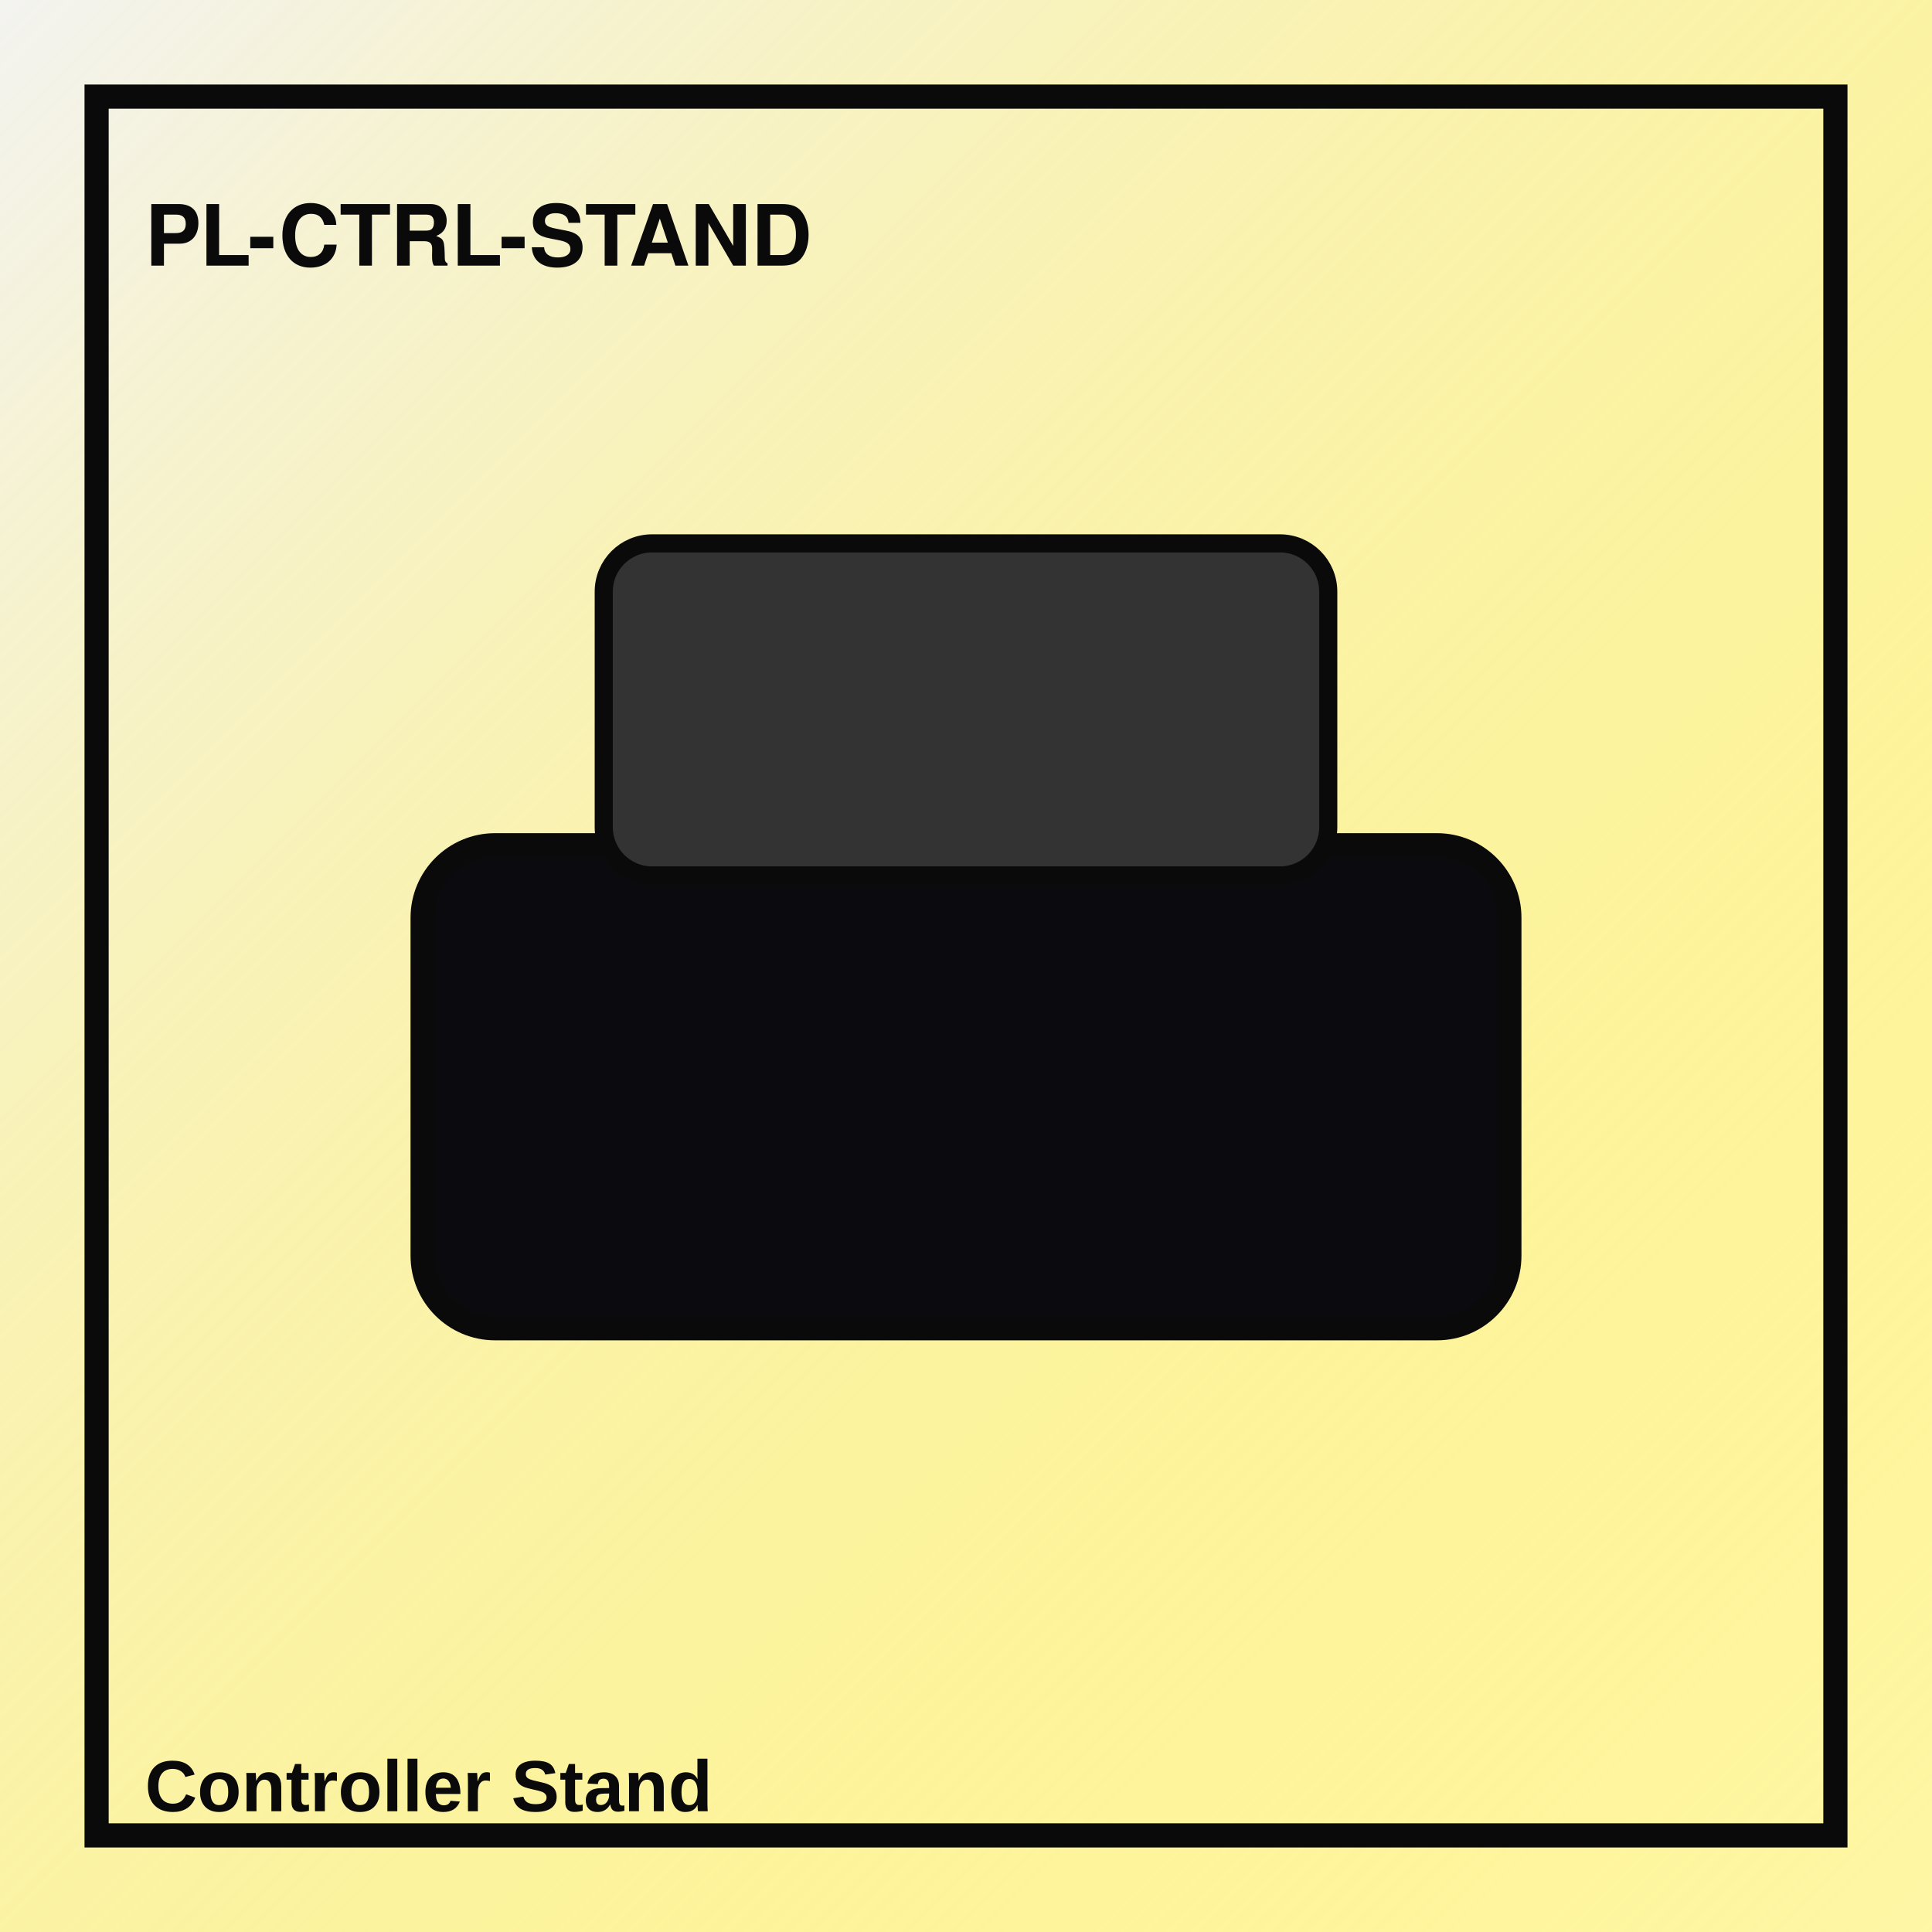
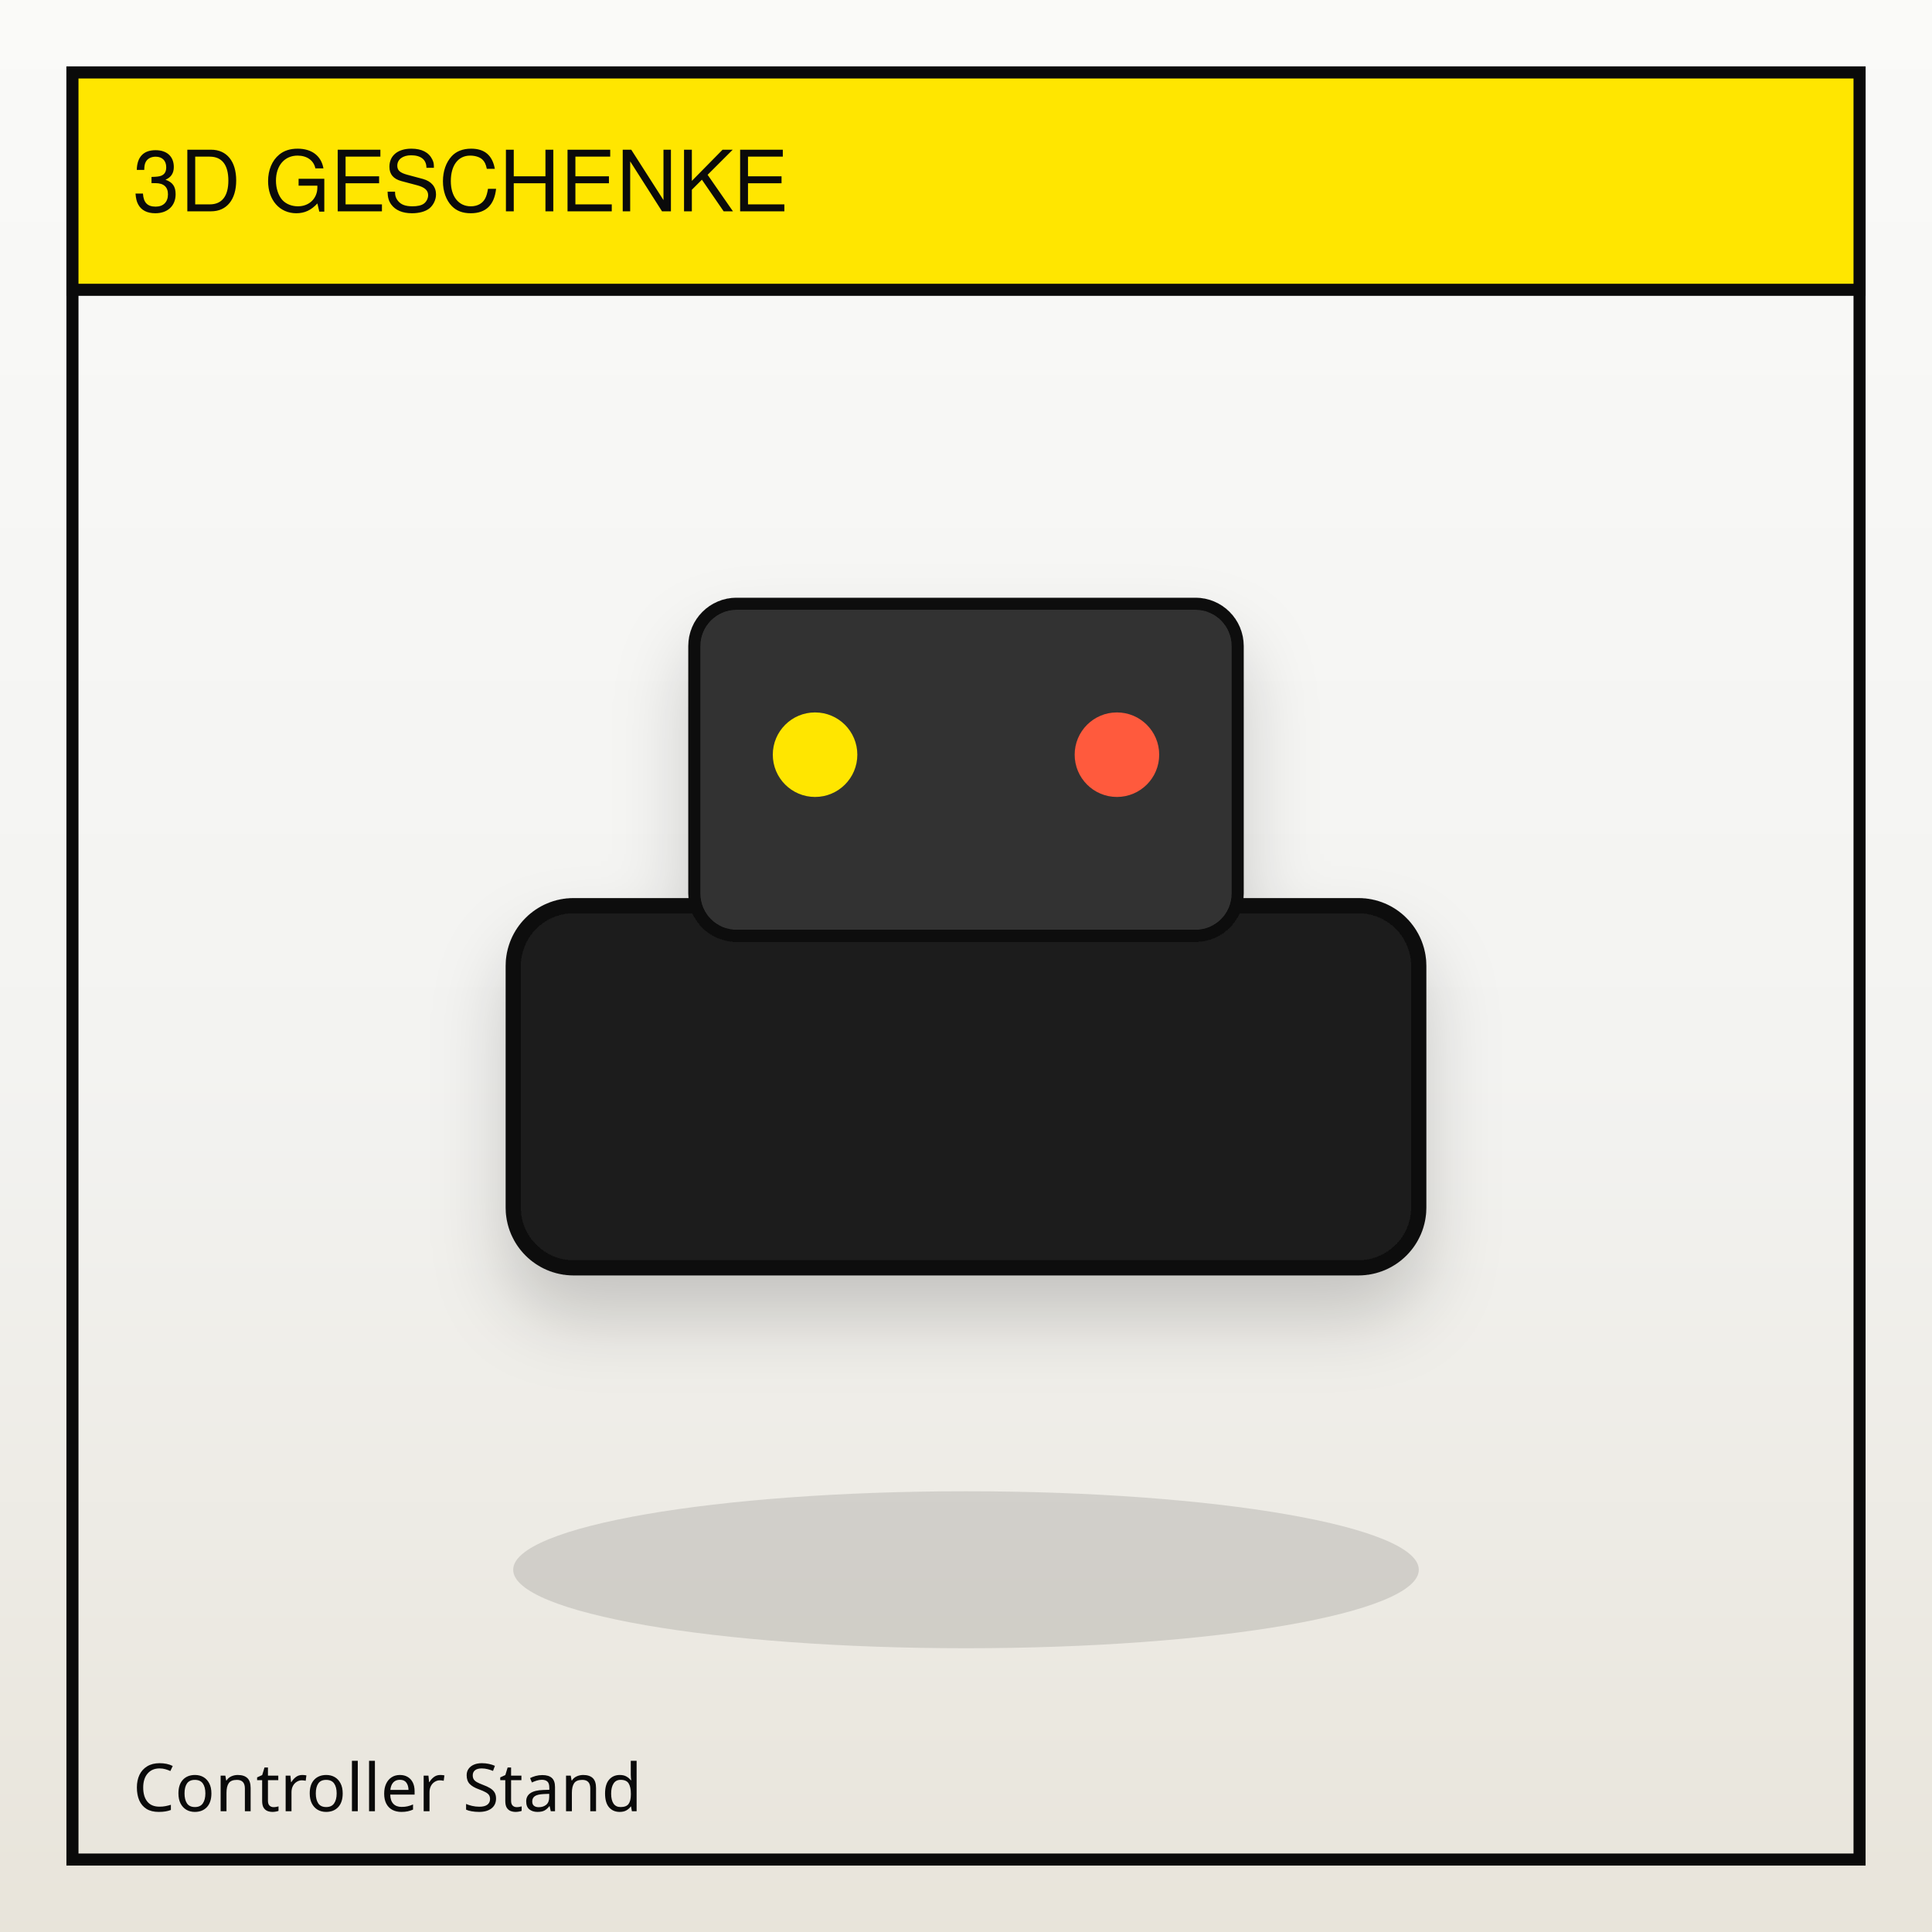
- <svg xmlns="http://www.w3.org/2000/svg" width="640" height="640" viewBox="0 0 320 320">
+ <svg xmlns="http://www.w3.org/2000/svg" width="800" height="800" viewBox="0 0 640 640">
  <defs>
-     <linearGradient id="bg" x1="0" y1="0" x2="1" y2="1">
-       <stop offset="0%" stop-color="#F3F3F1" />
-       <stop offset="100%" stop-color="#FFE600" stop-opacity="0.35" />
+     <linearGradient id="bg" x1="0" y1="0" x2="0" y2="1">
+       <stop offset="0%" stop-color="#FAFAF8" />
+       <stop offset="55%" stop-color="#F3F3F1" />
+       <stop offset="100%" stop-color="#E8E4DA" />
    </linearGradient>
+     <linearGradient id="glow" x1="0" y1="0" x2="0" y2="1">
+       <stop offset="0%" stop-color="#FFE600" stop-opacity="0.15" />
+       <stop offset="100%" stop-color="#FFE600" stop-opacity="0.55" />
+     </linearGradient>
+     <filter id="soft" x="-20%" y="-20%" width="140%" height="140%">
+       <feDropShadow dx="0" dy="14" stdDeviation="12" flood-color="#0A0A0A" flood-opacity="0.18" />
+     </filter>
  </defs>
-   <rect width="320" height="320" fill="url(#bg)" />
-   <rect x="16" y="16" width="288" height="288" fill="none" stroke="#0A0A0A" stroke-width="4" />
-   <rect x="70" y="140" width="180" height="80" rx="12" fill="#0B0B0F" stroke="#0A0A0A" stroke-width="4" />
-   <rect x="100" y="90" width="120" height="55" rx="8" fill="#333" stroke="#0A0A0A" stroke-width="3" />
-   <text x="24" y="44" font-family="Arial Black, Helvetica, sans-serif" font-size="14" font-weight="900" fill="#0A0A0A">PL-CTRL-STAND</text>
-   <text x="24" y="300" font-family="Arial, sans-serif" font-size="12" font-weight="700" fill="#0A0A0A">Controller Stand</text>
+   <rect width="640" height="640" fill="url(#bg)" />
+   <rect x="24" y="24" width="592" height="592" fill="none" stroke="#0A0A0A" stroke-width="4" />
+   <rect x="24" y="24" width="592" height="72" fill="#FFE600" stroke="#0A0A0A" stroke-width="4" />
+   <text x="44" y="70" font-family="Arial Black, Helvetica, sans-serif" font-size="28" fill="#0A0A0A">3D GESCHENKE</text>
+   <ellipse cx="320" cy="520" rx="150" ry="26" fill="#000" opacity="0.12" />
+   <g filter="url(#soft)">
+     <rect x="170" y="300" width="300" height="120" rx="20" fill="#1A1A1A" stroke="#0A0A0A" stroke-width="5" />
+     <rect x="230" y="200" width="180" height="110" rx="14" fill="#333" stroke="#0A0A0A" stroke-width="4" />
+     <circle cx="270" cy="250" r="14" fill="#FFE600" />
+     <circle cx="370" cy="250" r="14" fill="#FF5A3C" />
+   </g>
+   <text x="44" y="600" font-family="Arial Black,sans-serif" font-size="22" fill="#0A0A0A">Controller Stand</text>
</svg>
